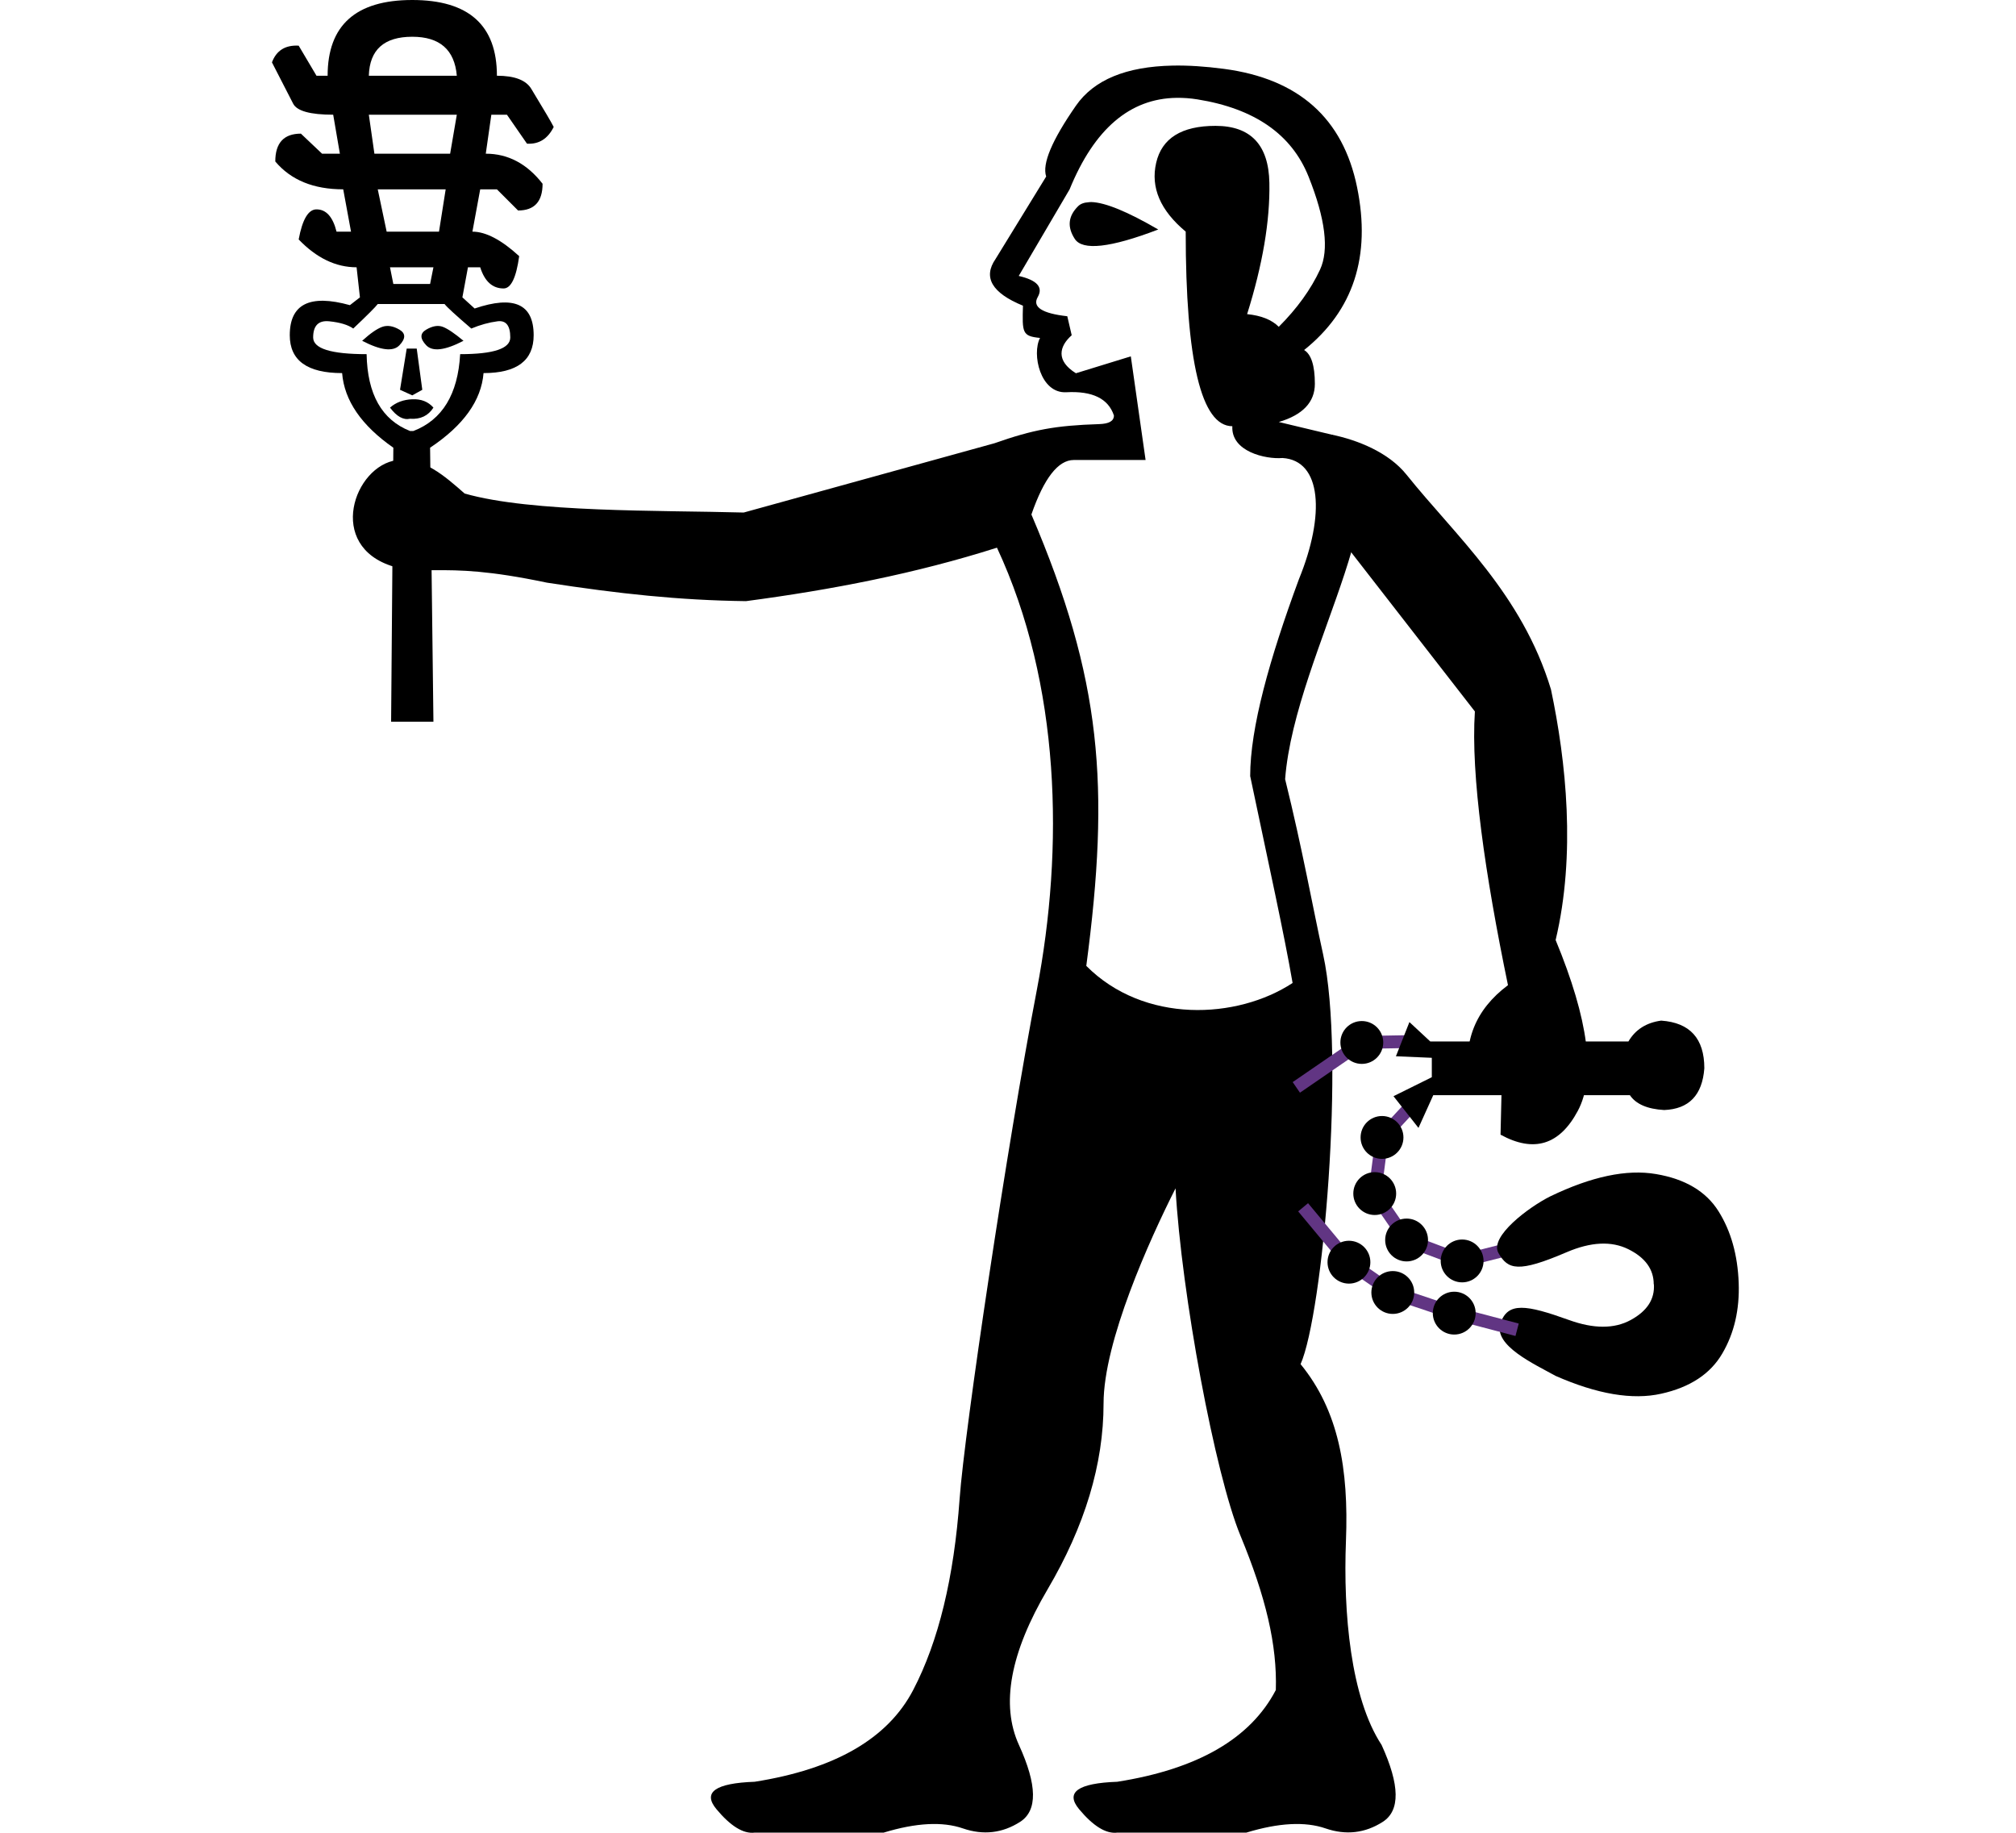
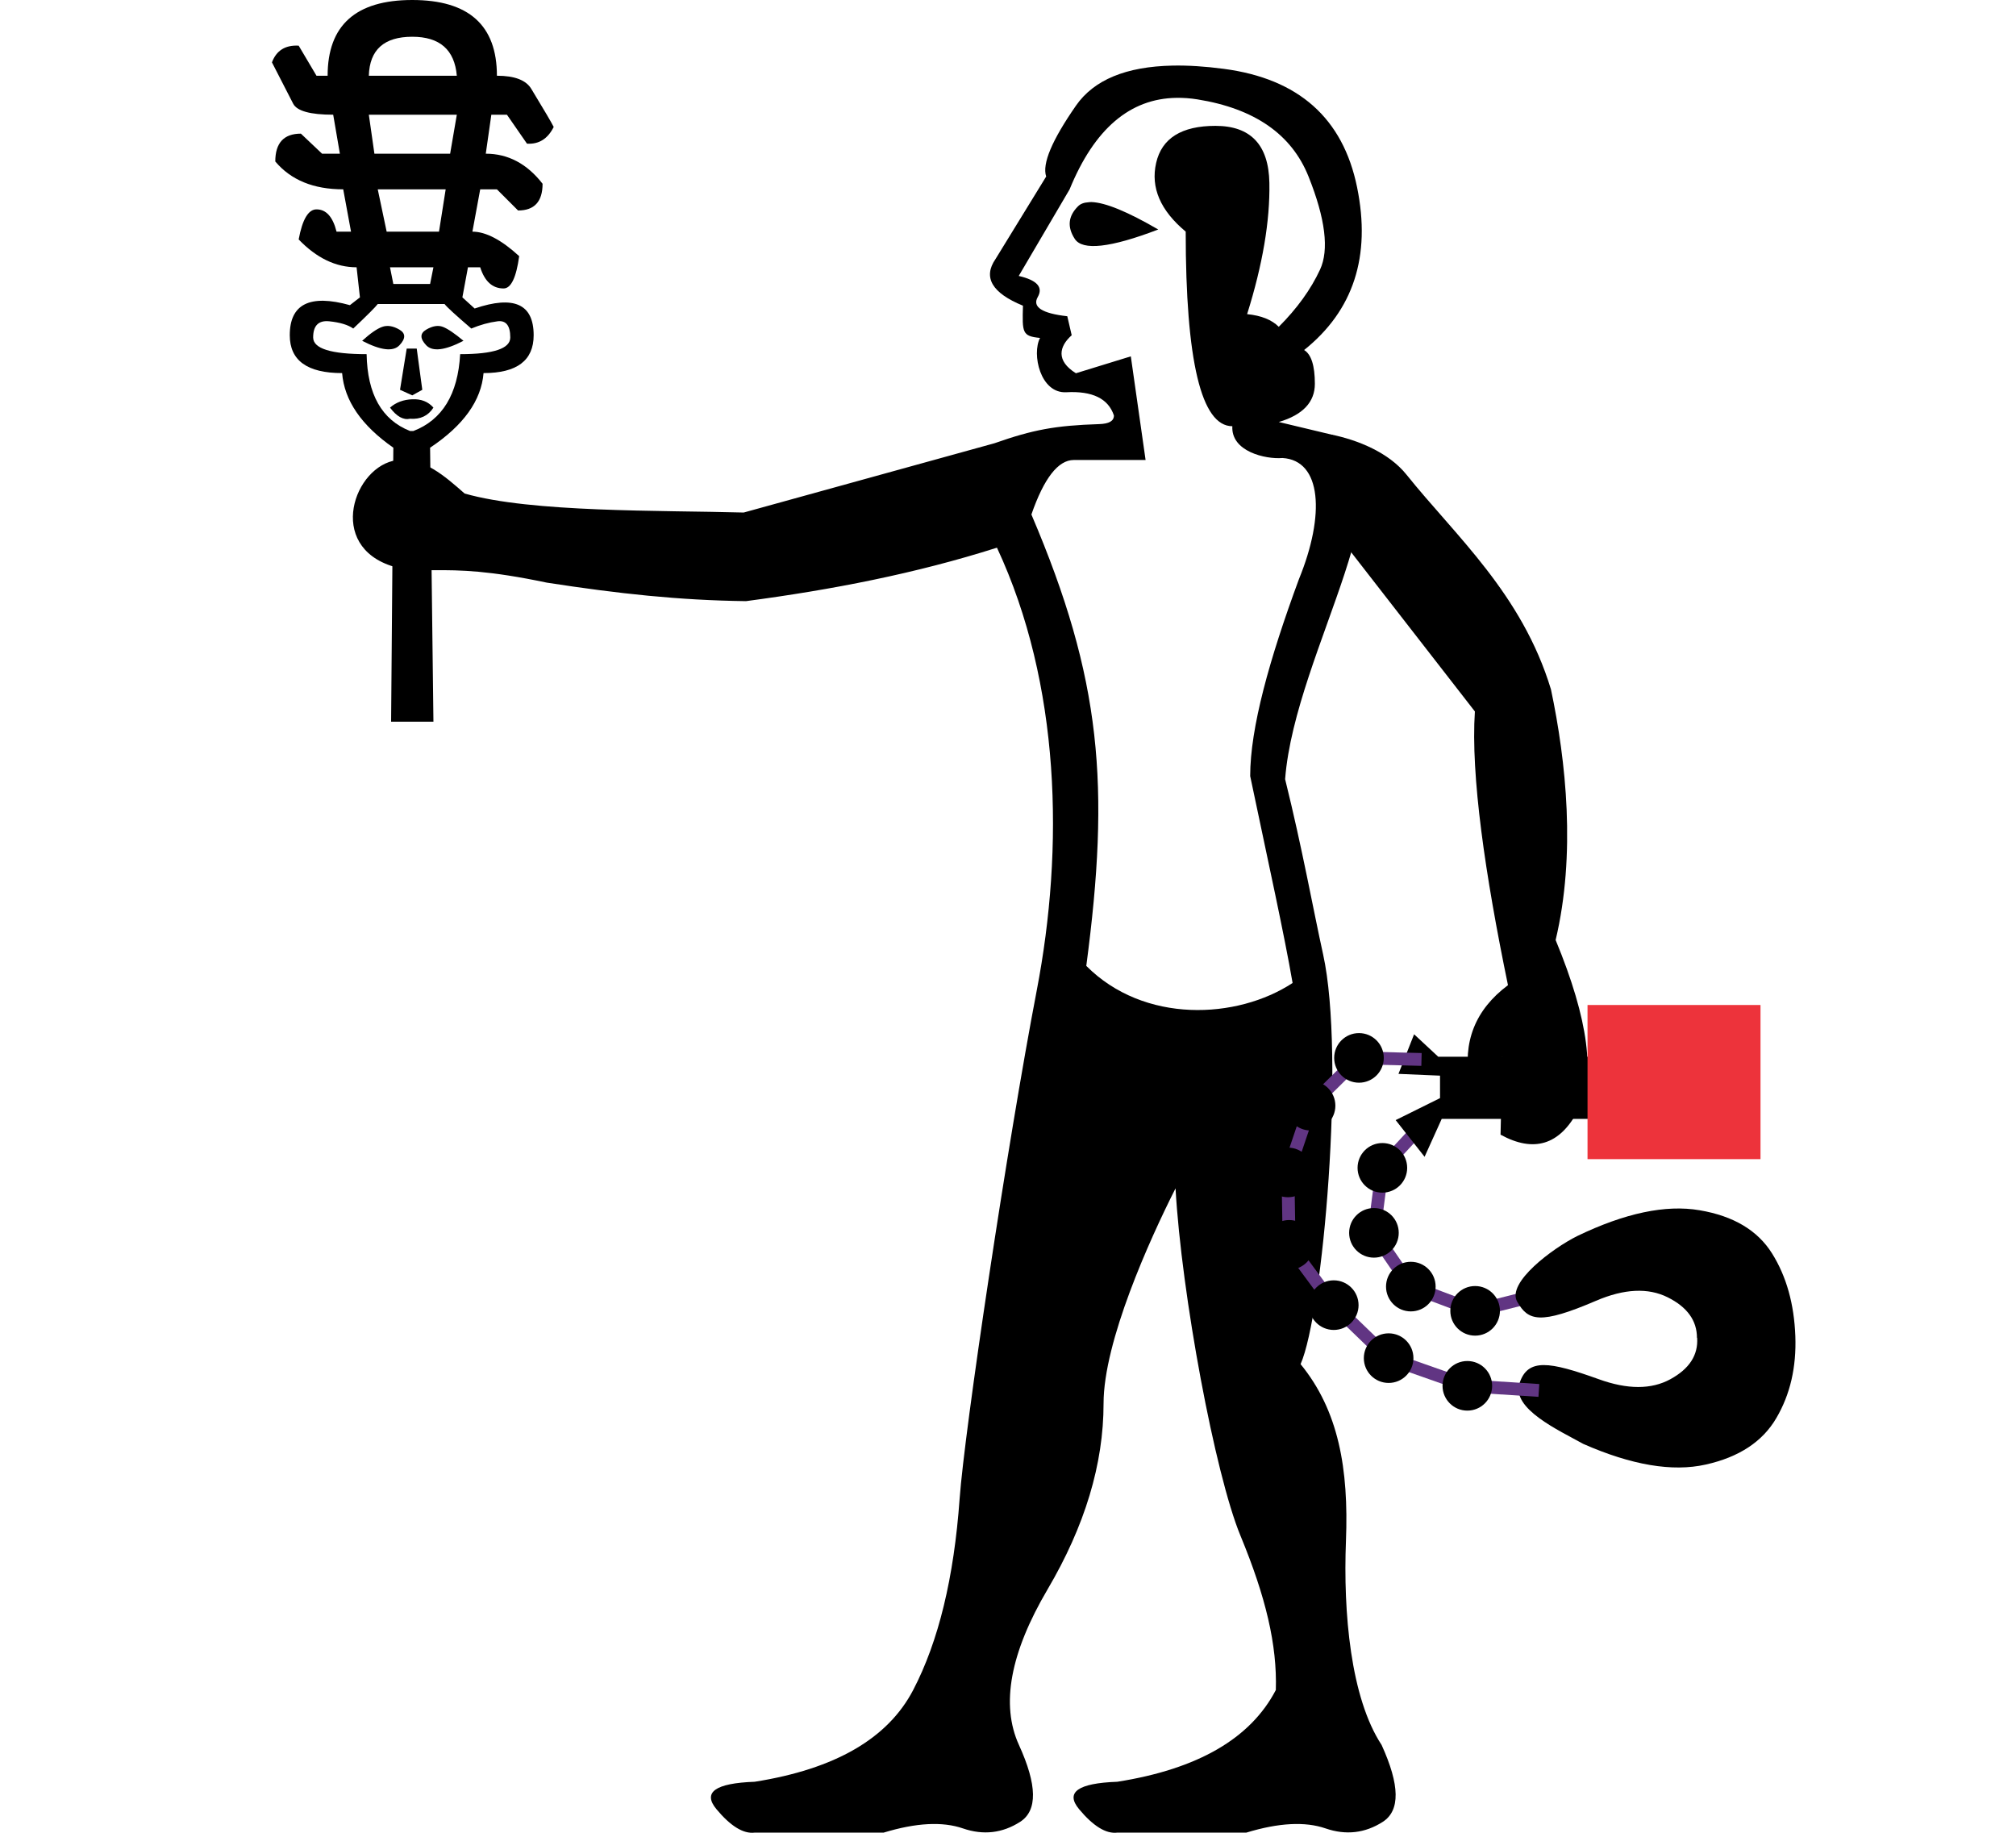
<svg xmlns="http://www.w3.org/2000/svg" xmlns:xlink="http://www.w3.org/1999/xlink" width="1100" height="1000" version="1.1" id="svg1">
  <defs id="defs1" />
  <path style="fill:#000000;stroke:none;stroke-width:1" d="m 639.838,35.789 c -25.375,0.505 -42.973,7.757 -52.777,21.886 -13.072,18.839 -18.537,31.721 -16.23,38.641 l -27.645,45.027 c -6.92,9.996 -1.942,18.527 14.974,25.447 -0.389,14.679 -0.517,16.642 9.32,17.592 -4.607,8.747 0.12,30.404 14.345,29.635 14.225,-0.769 22.895,3.444 25.97,12.671 0,3.076 -2.685,4.536 -8.064,4.712 -23.962,0.782 -35.98,3.027 -57.174,10.46 l -136.76,37.787 c -45.665,-1.268 -115.72,0.089 -152.277,-10.369 -10.786,-9.471 -22.647,-20.034 -36.908,-18.231 -23.391,2.958 -38.95,46.963 -1.858,58.112 6.418,1.929 11.982,2.025 21.88,1.954 14.792,-0.106 30.127,0.158 61.762,6.791 39.145,6.04 72.054,9.619 108.631,10.09 46.86,-6.207 92.537,-15.04 136.952,-29.167 34.771,74.548 36.636,163.801 21.721,241.487 -16.143,84.176 -39.454,240.415 -42.095,277.393 -3.076,43.06 -11.501,77.873 -25.341,104.401 -13.841,26.528 -42.666,43.135 -86.495,50.056 -21.53,0.769 -28.53,5.747 -20.84,14.974 7.689,9.227 14.689,13.545 20.84,12.776 h 70.369 c 17.685,-5.382 32.098,-6.15 43.248,-2.305 11.149,3.845 21.594,2.592 31.206,-3.559 9.612,-6.151 9.367,-20.077 -0.629,-41.991 -9.996,-21.915 -4.774,-50.219 15.603,-84.821 20.377,-34.602 30.577,-68.405 30.577,-101.469 0,-33.833 25.049,-89.265 39.27,-117.388 3.25,57.823 21.552,155.985 35.392,189.433 13.841,33.448 20.101,59.69 19.332,84.295 -13.841,26.528 -42.666,43.135 -86.495,50.056 -21.53,0.769 -28.528,5.747 -20.838,14.974 7.689,9.227 14.687,13.545 20.838,12.776 h 70.369 c 17.685,-5.382 32.098,-6.15 43.248,-2.305 11.149,3.845 21.594,2.592 31.206,-3.559 9.612,-6.151 9.369,-20.077 -0.627,-41.991 -16.916,-25.759 -20.975,-72.165 -19.437,-111.381 1.538,-39.215 -3.995,-71 -24.756,-96.375 12.113,-27.254 24.54,-168.031 12.294,-223.571 -5.567,-25.25 -11.264,-57.352 -20.733,-95.606 5.418,-70.718 72.779,-166.08 25.447,-187.966 l -28.903,-6.91 c 13.072,-3.845 19.686,-10.842 19.686,-20.838 -2e-5,-9.996 -2.018,-16.125 -5.863,-18.432 26.912,-21.53 36.59,-51.121 28.901,-88.798 C 732.782,64.503 708.553,42.953 667.799,37.571 657.611,36.225 648.297,35.621 639.838,35.789 Z m 2.2,17.594 c 3.645,-0.045 7.416,0.213 11.309,0.838 31.142,4.998 51.405,19.027 60.632,42.095 9.227,23.068 11.281,40.023 6.283,50.788 -4.998,10.765 -12.518,21.208 -22.515,31.204 -3.845,-3.845 -9.588,-6.141 -17.277,-6.91 8.458,-26.912 12.532,-50.866 12.147,-71.627 -0.384,-20.761 -10.203,-31.1 -29.426,-31.1 -18.454,0 -29.281,6.753 -32.357,20.209 -3.076,13.456 2.284,25.955 16.125,37.488 0,70.741 8.53,106.183 25.447,106.183 -0.769,13.841 18.131,18.116 27.358,17.347 21.392,1.277 23.346,30.991 8.978,66.112 -16.141,43.737 -26.598,81.154 -26.598,107.439 10.315,49.121 18.561,86.276 23.142,112.884 -30.356,19.929 -81.062,22.309 -112.569,-9.32 13.018,-98.33 8.45,-156.317 -29.95,-246.293 6.876,-19.823 14.597,-29.739 23.144,-29.739 h 39.163 l -8.062,-56.547 -29.95,9.215 c -10.941,-6.786 -9.224,-14.582 -2.303,-20.733 L 582.35,172.549 c -13.841,-1.538 -19.202,-5.089 -16.126,-10.471 3.076,-5.383 -0.37,-9.211 -10.366,-11.518 l 27.748,-47.229 c 13.456,-32.968 32.915,-49.636 58.432,-49.948 z m -46.598,56.86 c -0.509,-0.015 -0.998,0.079 -1.467,0.105 -2.499,0.144 -4.414,0.852 -5.759,2.198 -5.382,5.383 -6.009,11.267 -1.78,17.803 4.229,6.536 19.407,4.866 45.551,-5.13 -16.76,-9.732 -28.907,-14.75 -36.545,-14.976 z" id="path3" />
  <path style="fill:#000000;stroke:none;stroke-width:1" d="m 726.404,287.377 78.345,100.812 c -2.3,34.798 5.59,89.076 18.054,149.334 -17.893,13.395 -24.9,31.045 -20.931,52.987 l 17.873,-13.846 -0.998,42.433 c 18.216,9.988 32.239,5.615 42.159,-12.98 9.92,-18.595 5.951,-49.596 -12.098,-93.216 11.109,-46.723 5.743,-97.454 -2.546,-136.733 -15.828,-52.231 -52.185,-83.905 -78.786,-117.136 -9.736,-12.163 -26.603,-18.937 -40.826,-21.872 z" id="path8" />
  <path style="fill:#000000;stroke:none;stroke-width:1" d="m 223.734,228.478 q -5.469,1.216 -10.938,-6.076 4.861,-4.254 12.153,-4.557 7.292,-0.305 11.546,4.557 -4.254,6.684 -12.761,6.076 z m 1.216,-12.761 5.469,-3.038 -3.038,-22.483 h -5.469 l -3.646,22.483 z m 27.952,-29.775 q -15.191,7.9 -20.357,2.431 -5.165,-5.469 0,-8.507 5.165,-3.038 9.115,-1.518 3.95,1.518 11.242,7.596 z m -18.23,-30.99 1.823,-9.115 h -23.699 l 1.823,9.115 z m -9.115,80.211 q 23.699,-9.115 25.522,-41.928 27.345,0 27.345,-9.115 0,-9.722 -6.988,-8.811 -6.988,0.911 -14.28,3.95 -12.761,-10.938 -14.584,-13.368 h -36.459 q -1.823,2.431 -13.368,13.368 -4.254,-3.038 -13.065,-3.95 -8.811,-0.911 -8.811,8.811 0,9.115 29.168,9.115 0.607,32.813 23.699,41.928 z m 13.976,-108.77 3.646,-23.091 h -37.067 l 4.861,23.091 z m 6.077,-42.536 3.646,-21.268 h -48.005 l 3.038,21.268 z M 249.256,41.321 q -1.823,-21.268 -24.306,-21.268 -23.091,0 -23.699,21.268 z m 6.076,104.517 -3.038,16.407 6.684,6.077 q 32.206,-10.938 32.206,14.584 0,20.66 -27.345,20.66 -1.823,22.483 -29.167,40.713 L 236.495,393.761 h -23.091 l 1.216,-149.483 q -26.129,-18.23 -27.952,-40.713 -28.56,0 -28.56,-20.66 0,-25.522 32.813,-16.407 l 5.469,-4.254 -1.823,-16.407 q -17.014,0 -31.598,-15.191 3.038,-16.407 9.722,-16.407 7.899,0 10.938,12.153 h 7.899 l -4.254,-23.091 q -24.306,0 -37.067,-15.191 0,-15.192 13.976,-15.192 l 11.545,10.938 h 9.722 l -3.646,-21.268 q -18.837,0 -21.875,-6.077 -9.722,-18.837 -11.545,-22.483 3.646,-9.722 14.584,-9.115 l 9.722,16.407 h 6.076 Q 178.768,0 224.95,0 q 46.182,0 46.182,41.321 14.584,0 18.837,7.292 10.33,17.014 12.153,20.66 -4.861,9.722 -14.584,9.115 L 276.601,62.589 h -8.507 l -3.038,21.268 q 18.23,0 30.991,16.407 0,14.584 -13.369,14.584 l -11.545,-11.545 h -9.115 l -4.254,23.091 q 10.938,0 25.522,13.368 -2.431,17.622 -8.507,17.622 -9.115,0 -12.761,-11.546 z m -57.727,40.105 q 6.684,-6.076 10.938,-7.596 4.254,-1.518 9.419,1.518 5.165,3.038 0,8.507 -5.165,5.469 -20.357,-2.431 z" id="path1" />
-   <g id="g2" transform="matrix(44.11004,0,0,44.11004,381.5228,139.102)" style="stroke-width:0.023">
-     <path style="fill:none;stroke:#613583;stroke-width:0.159;stroke-linecap:butt;stroke-linejoin:miter;stroke-opacity:1;stroke-dasharray:none" d="m 8.823,10.509 -0.377,0.407 -0.09,0.694 0.394,0.574 0.687,0.259 0.738,-0.186" id="path6" />
-     <path style="fill:none;stroke:#613583;stroke-width:0.159;stroke-linecap:butt;stroke-linejoin:miter;stroke-dasharray:none;stroke-opacity:1" d="M 8.864,9.729 8.196,9.741 7.386,10.297" id="path10" />
-     <path d="m 11.807,12.732 c 0,-0.184 -0.104,-0.329 -0.313,-0.433 -0.209,-0.104 -0.464,-0.092 -0.765,0.037 -0.599,0.257 -0.725,0.215 -0.842,0.011 -0.118,-0.204 0.381,-0.573 0.64,-0.702 0.51,-0.246 0.946,-0.338 1.308,-0.276 0.362,0.061 0.62,0.215 0.774,0.461 0.154,0.246 0.236,0.54 0.249,0.884 0.012,0.332 -0.055,0.623 -0.203,0.875 -0.147,0.252 -0.399,0.418 -0.755,0.497 -0.356,0.08 -0.792,0.006 -1.308,-0.221 -0.26,-0.145 -0.769,-0.375 -0.681,-0.647 0.088,-0.272 0.32,-0.233 0.847,-0.044 0.307,0.111 0.562,0.111 0.765,0 0.203,-0.111 0.298,-0.258 0.286,-0.442 z M 9.062,9.931 8.618,9.912 8.785,9.489 l 0.258,0.24 h 2.451 c 0.086,-0.147 0.221,-0.233 0.405,-0.258 0.356,0.025 0.534,0.221 0.534,0.59 -0.025,0.332 -0.19,0.504 -0.497,0.516 -0.209,-0.012 -0.35,-0.074 -0.424,-0.184 H 9.08 l -0.183,0.405 -0.309,-0.392 0.474,-0.235 z" style="fill:#000000;stroke:none;stroke-width:0.023" id="path1-1" />
-     <circle style="fill:#000000;fill-rule:evenodd;stroke-width:0.113;stroke-linecap:round;stroke-miterlimit:5;stroke-dasharray:none" id="path4" cx="8.446" cy="10.916" r="0.265" />
-     <use x="0" y="0" xlink:href="#path4" id="use4" transform="translate(-0.09008175,0.6943802)" />
-     <use x="0" y="0" xlink:href="#path4" id="use5" transform="translate(0.3040259,1.268651)" />
-     <path style="fill:none;stroke:#613583;stroke-width:0.159;stroke-linecap:butt;stroke-linejoin:miter;stroke-opacity:1;stroke-dasharray:none" d="m 7.47,11.78 0.566,0.68 0.542,0.375 0.76,0.255 0.779,0.205" id="path11" />
-     <use x="0" y="0" xlink:href="#path4" id="use6" transform="translate(0.9908993,1.527636)" />
-     <use x="0" y="0" xlink:href="#path4" id="use7" transform="translate(0.8933107,2.173222)" />
-     <use x="0" y="0" xlink:href="#path4" id="use8" transform="translate(0.1332459,1.917991)" />
-     <use x="0" y="0" xlink:href="#path4" id="use9" transform="translate(-0.4091341,1.543095)" />
-     <use x="0" y="0" xlink:href="#path4" id="use10" transform="translate(-0.2498905,-1.174661)" />
+   <g id="g3" transform="matrix(51.07184,-1.6105792e-7,1.6105792e-7,51.07184,310.8155,78.97377)" style="stroke-width:0.02">
+     <g id="g2-2" style="stroke-width:0.02">
+       <g id="g11" transform="translate(0.2369598,0.01422307)" style="stroke-width:0.02">
+         <path style="fill:none;stroke:#613583;stroke-width:0.137;stroke-linecap:butt;stroke-linejoin:miter;stroke-dasharray:none;stroke-opacity:1" d="m 8.823,10.509 -0.377,0.407 -0.09,0.694 0.394,0.574 0.687,0.259 0.738,-0.186" id="path6-2" />
+         <path d="m 11.807,12.732 c 0,-0.184 -0.104,-0.329 -0.313,-0.433 -0.209,-0.104 -0.464,-0.092 -0.765,0.037 -0.599,0.257 -0.725,0.215 -0.842,0.011 -0.118,-0.204 0.381,-0.573 0.64,-0.702 0.51,-0.246 0.946,-0.338 1.308,-0.276 0.362,0.061 0.62,0.215 0.774,0.461 0.154,0.246 0.236,0.54 0.249,0.884 0.012,0.332 -0.055,0.623 -0.203,0.875 -0.147,0.252 -0.399,0.418 -0.755,0.497 -0.356,0.08 -0.792,0.006 -1.308,-0.221 -0.26,-0.145 -0.769,-0.375 -0.681,-0.647 0.088,-0.272 0.32,-0.233 0.847,-0.044 0.307,0.111 0.562,0.111 0.765,0 0.203,-0.111 0.298,-0.258 0.286,-0.442 z M 9.062,9.931 8.618,9.912 8.785,9.489 l 0.258,0.24 h 2.451 c 0.086,-0.147 0.221,-0.233 0.405,-0.258 0.356,0.025 0.534,0.221 0.534,0.59 -0.025,0.332 -0.19,0.504 -0.497,0.516 -0.209,-0.012 -0.35,-0.074 -0.424,-0.184 H 9.08 l -0.183,0.405 -0.309,-0.392 0.474,-0.235 z" style="fill:#000000;stroke:none;stroke-width:0.02" id="path1-1-1" />
+         <circle style="fill:#000000;fill-rule:evenodd;stroke-width:0.098;stroke-linecap:round;stroke-miterlimit:5;stroke-dasharray:none" id="path4-1" cx="8.446" cy="10.916" r="0.265" />
+         <use x="0" y="0" xlink:href="#path4-1" id="use4-6" transform="translate(-0.09008175,0.6943802)" style="stroke-width:0.02" />
+         <use x="0" y="0" xlink:href="#path4-1" id="use5-8" transform="translate(0.3040259,1.268651)" style="stroke-width:0.02" />
+         <path style="fill:none;stroke:#613583;stroke-width:0.137;stroke-linecap:butt;stroke-linejoin:miter;stroke-dasharray:none;stroke-opacity:1" d="M 10.118,13.294 9.353,13.245 8.512,12.949 7.926,12.383 7.45,11.739 c 0,0 -0.013,-0.774 -0.013,-0.774 L 7.678,10.252 8.196,9.741 8.864,9.758" id="path11-5" />
+         <use x="0" y="0" xlink:href="#path4-1" id="use6-7" transform="translate(0.9908993,1.527636)" style="stroke-width:0.02" />
+         <use x="0" y="0" xlink:href="#path4-1" id="use7-6" transform="translate(0.9077617,2.328669)" style="stroke-width:0.02" />
+         <use x="0" y="0" xlink:href="#path4-1" id="use8-1" transform="translate(0.06689439,2.032915)" style="stroke-width:0.02" />
+         <use x="0" y="0" xlink:href="#path4-1" id="use9-8" transform="translate(-0.5193407,1.466754)" style="stroke-width:0.02" />
+         <use x="0" y="0" xlink:href="#path4-1" id="use10-9" transform="translate(-0.2498905,-1.174661)" style="stroke-width:0.02" />
+         <use x="0" y="0" xlink:href="#path4-1" id="use2" transform="translate(-0.9958085,0.8226118)" style="stroke-width:0.02" />
+         <use x="0" y="0" xlink:href="#path4-1" id="use3" transform="translate(-0.7671024,-0.6642641)" style="stroke-width:0.02" />
+         <use x="0" y="0" xlink:href="#path4-1" id="use11" transform="translate(-1.008824,0.04893674)" style="stroke-width:0.02" />
+       </g>
+     </g>
  </g>
+   <rect style="fill:#ed333b;fill-rule:evenodd;stroke:none;stroke-width:7;stroke-linecap:round;stroke-miterlimit:5" id="rect1" width="94.385" height="84.106" x="866.211" y="548.344" />
</svg>
